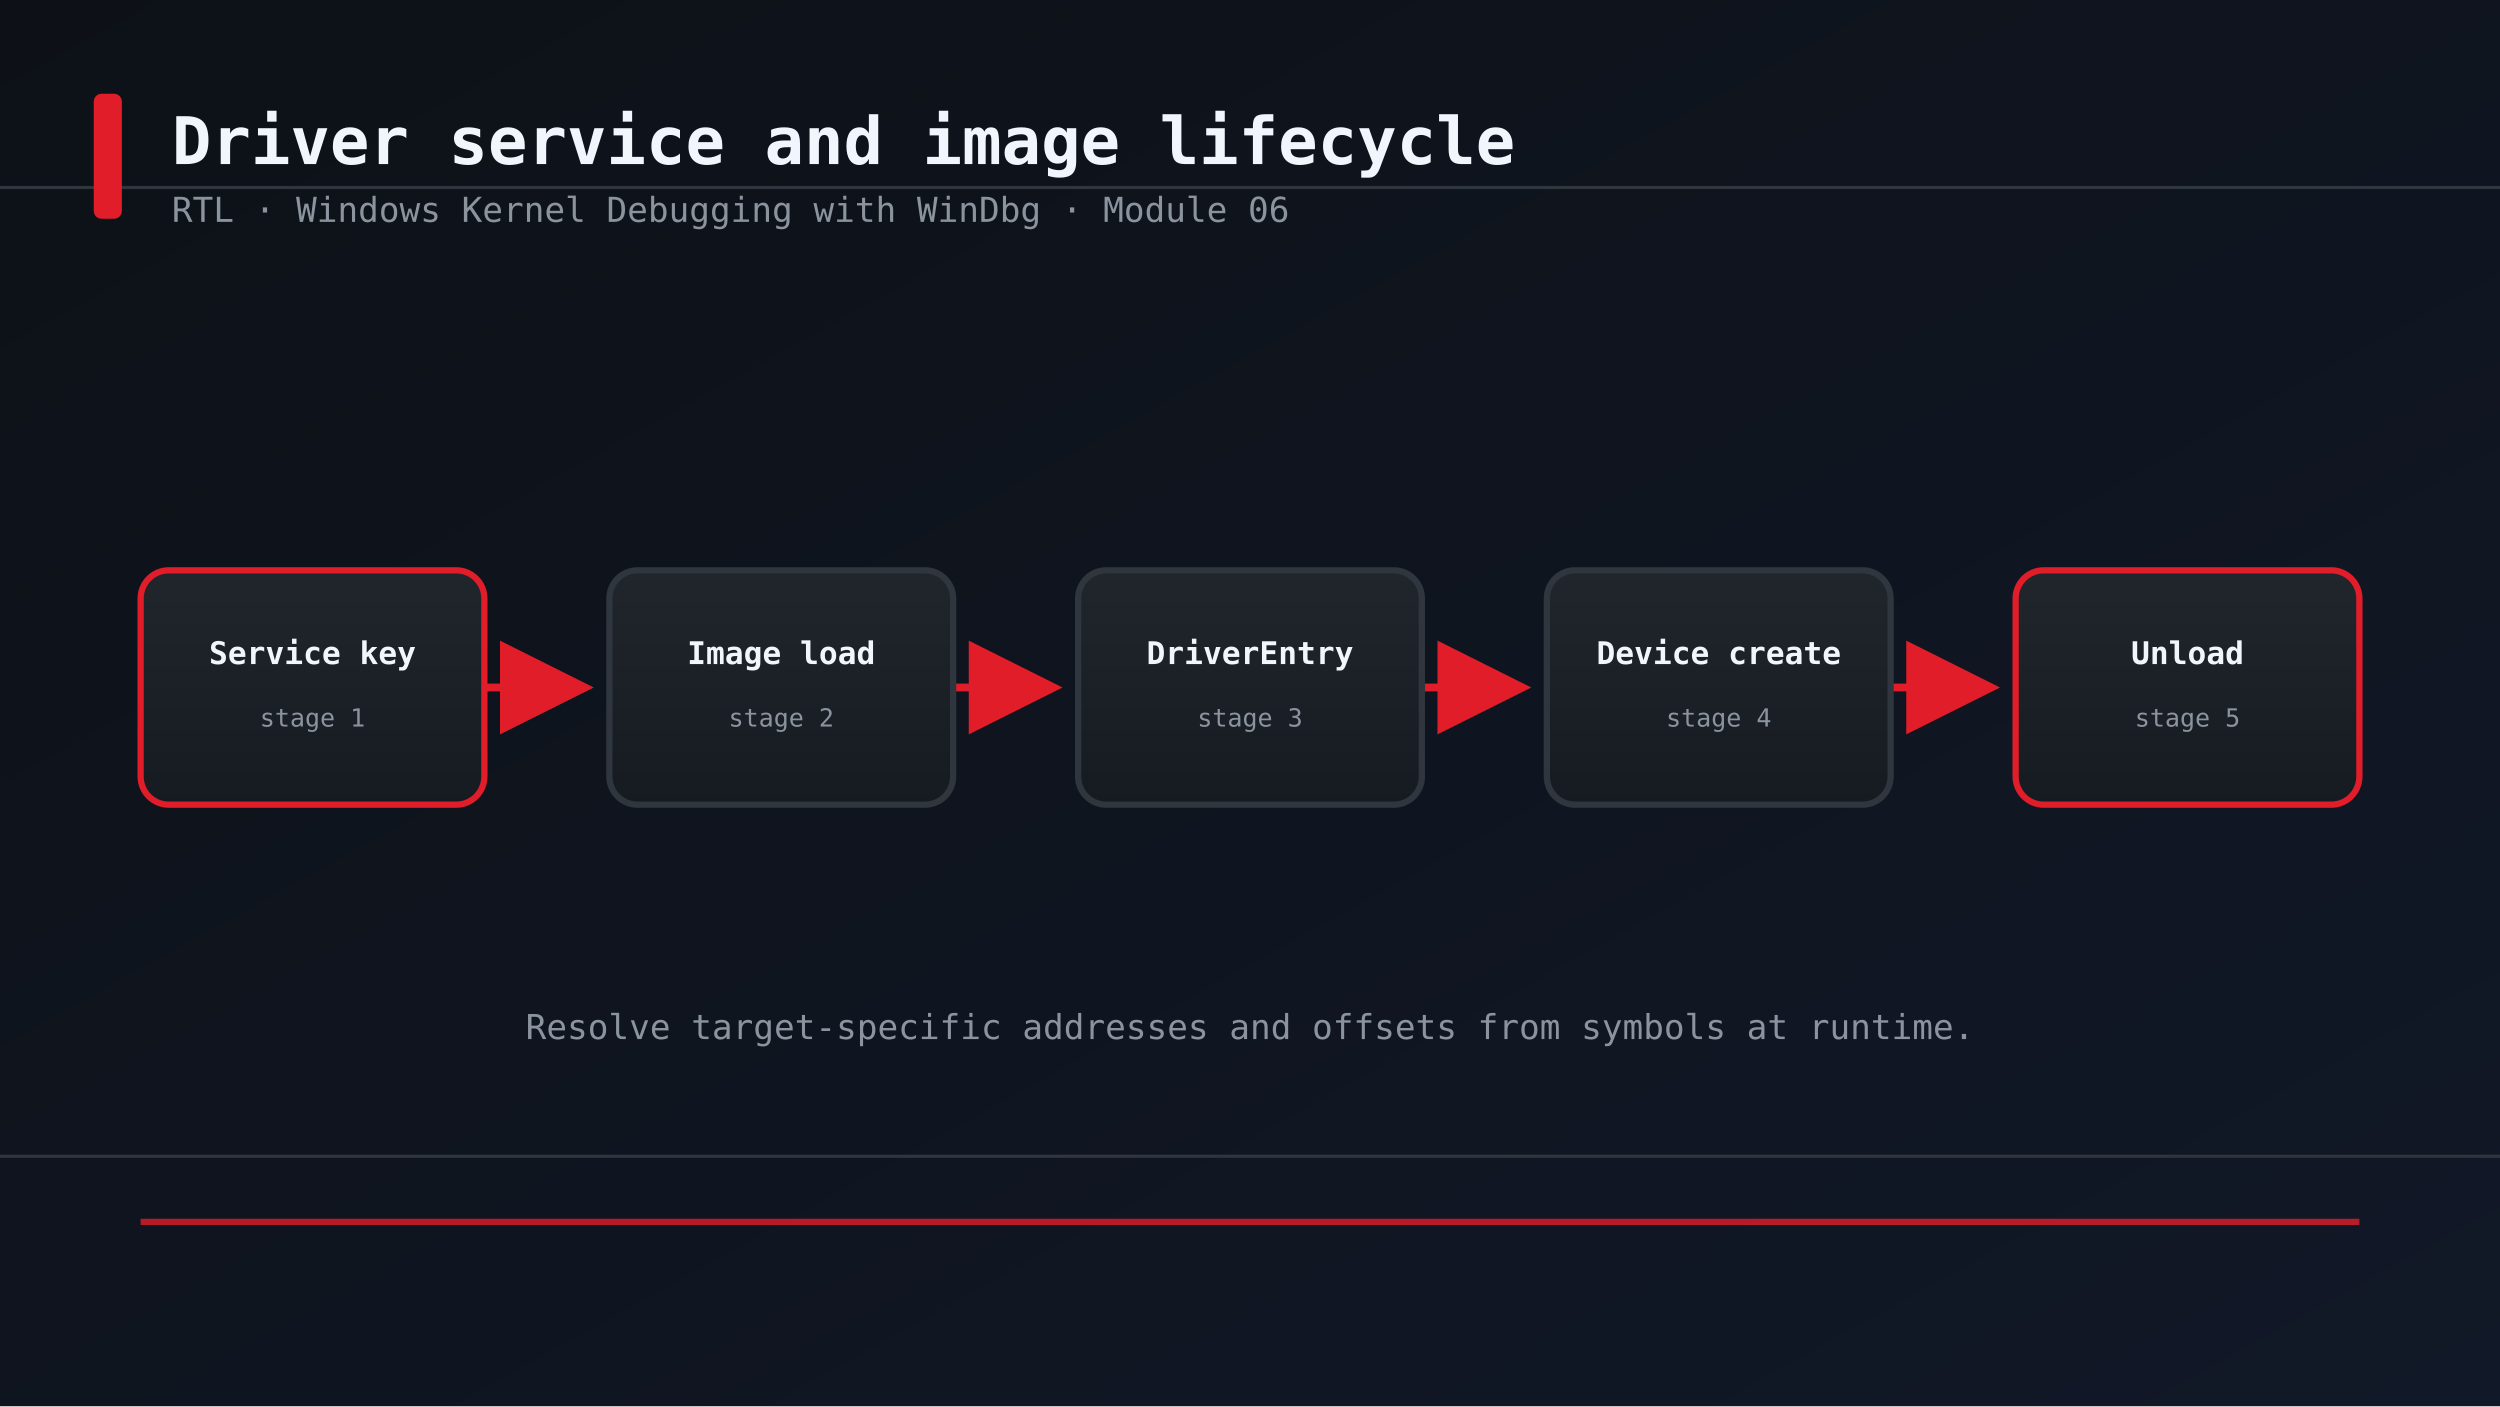
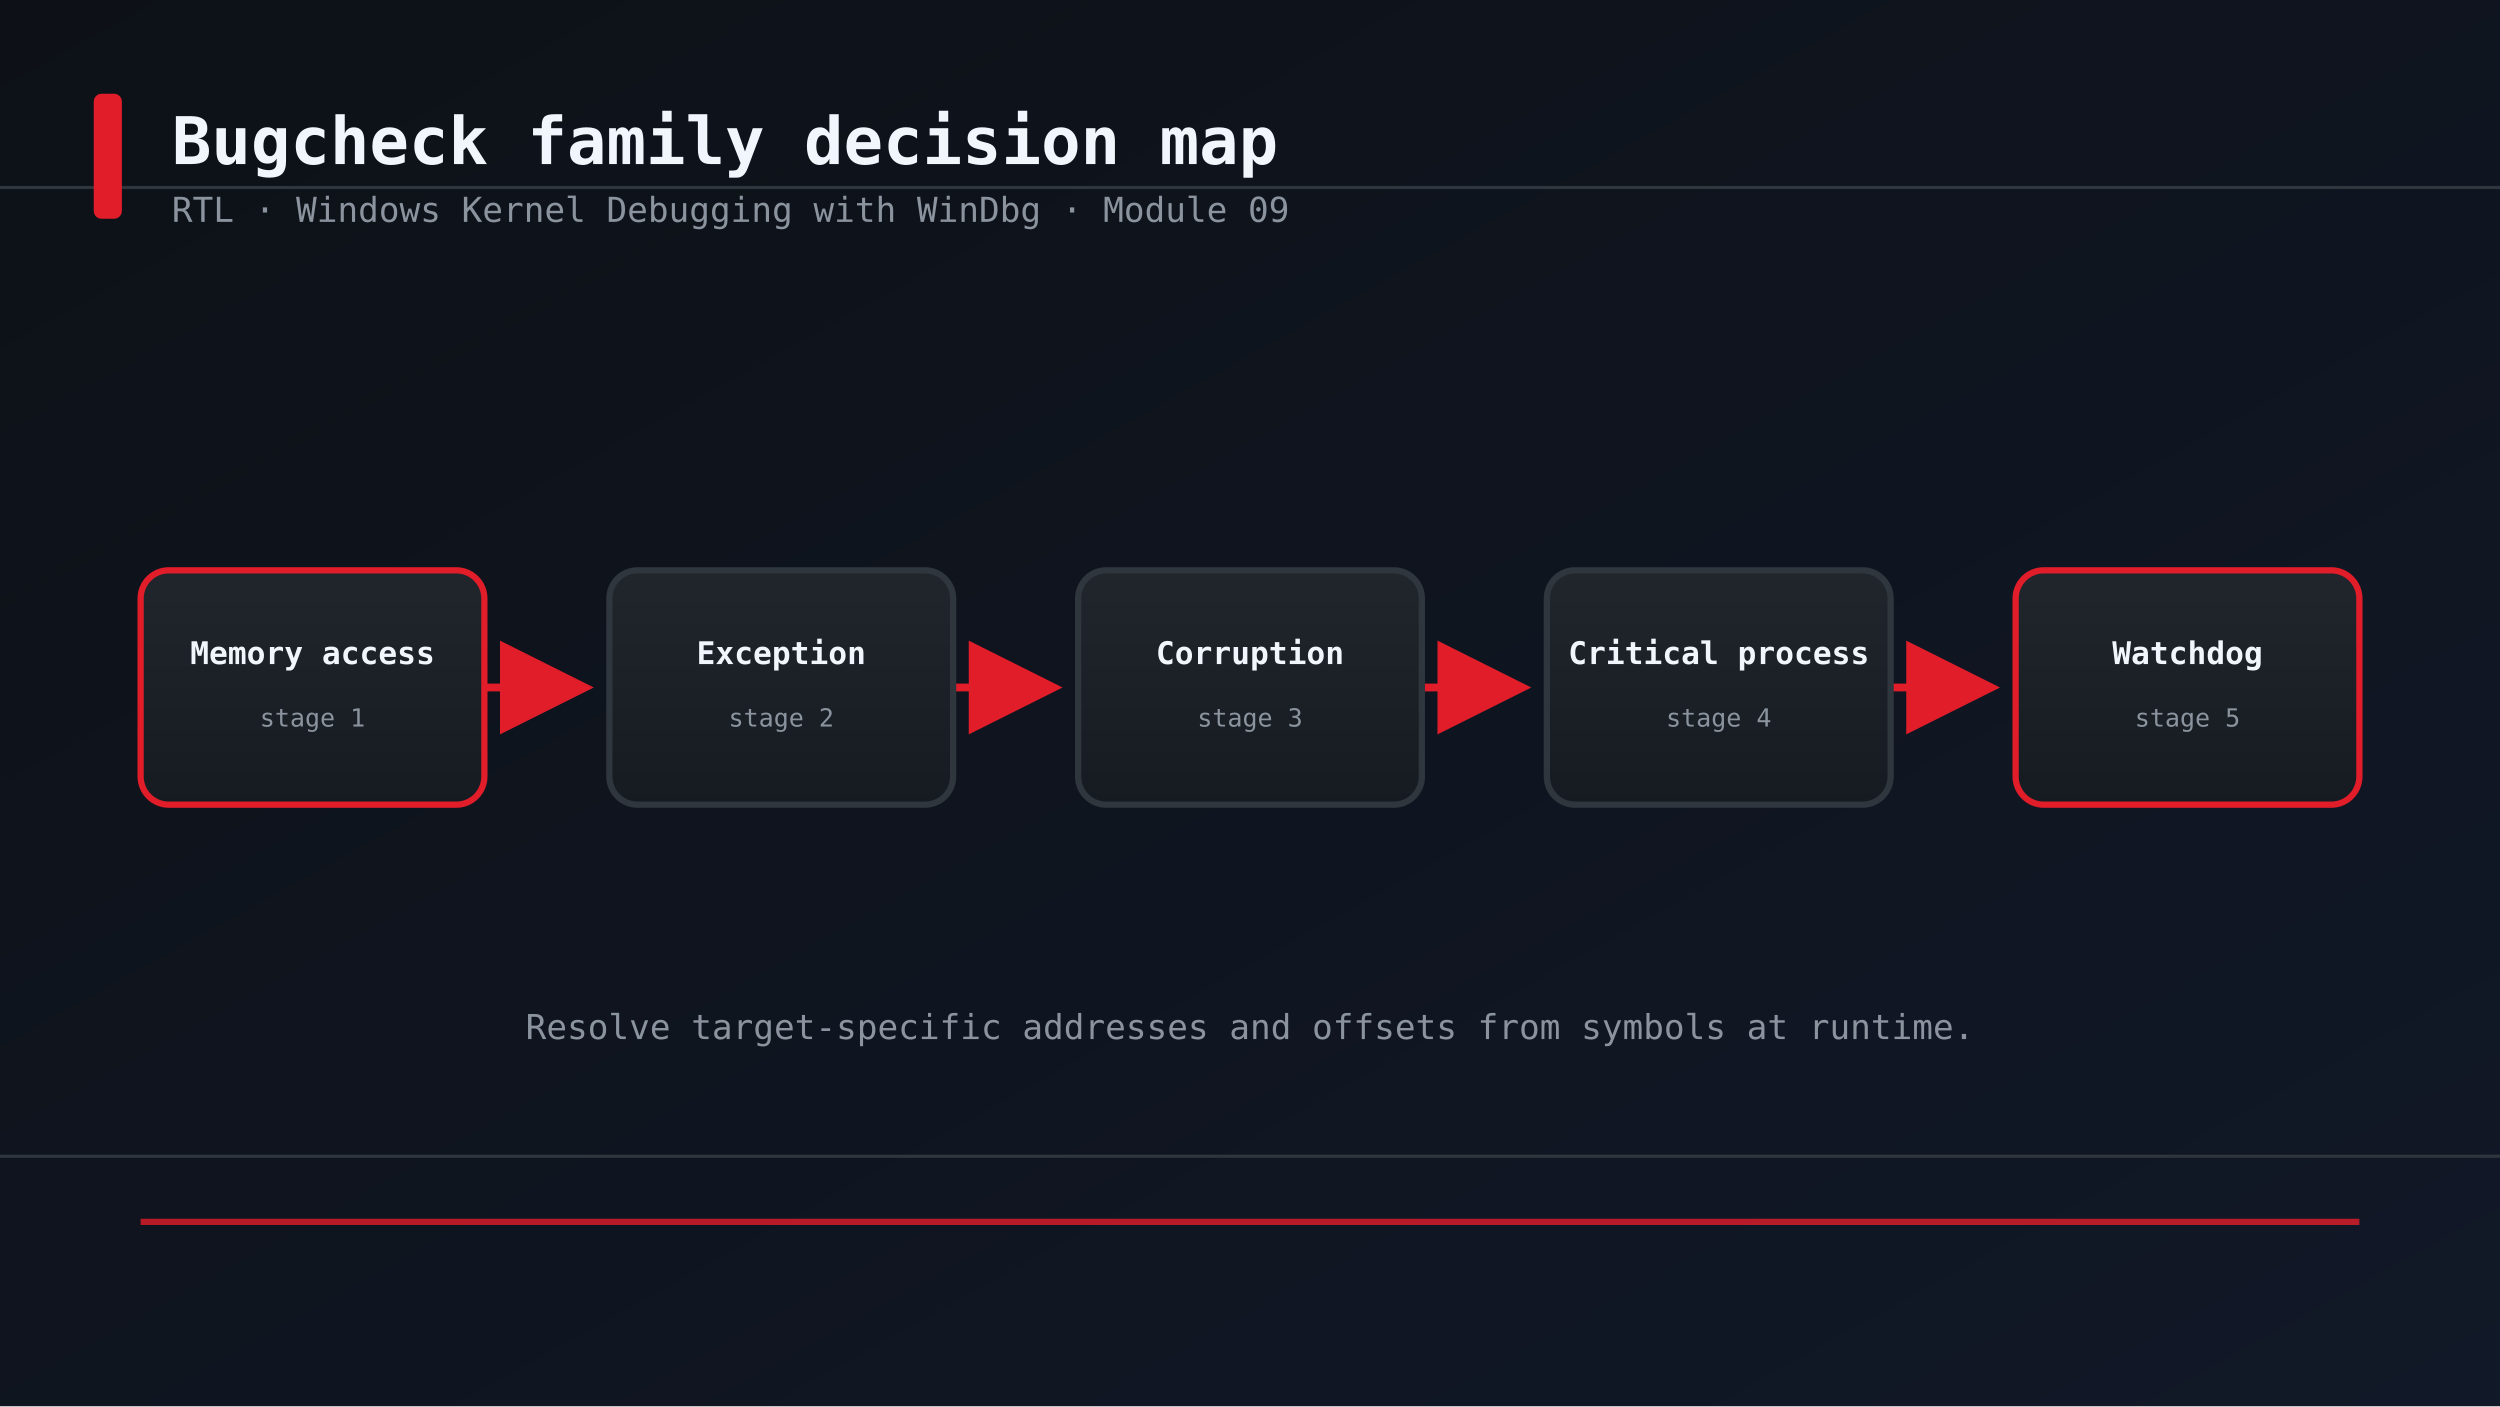
<svg xmlns="http://www.w3.org/2000/svg" viewBox="0 0 1600 900" width="100%" role="img" aria-labelledby="title desc">
  <defs>
    <linearGradient id="bg" x1="0" y1="0" x2="1" y2="1">
      <stop offset="0" stop-color="#0d1117" />
      <stop offset="1" stop-color="#111827" />
    </linearGradient>
    <linearGradient id="panel" x1="0" y1="0" x2="0" y2="1">
      <stop offset="0" stop-color="#21262d" />
      <stop offset="1" stop-color="#161b22" />
    </linearGradient>
    <marker id="arrow" markerWidth="12" markerHeight="12" refX="10" refY="6" orient="auto">
      <path d="M0,0 L12,6 L0,12 z" fill="#e11d2a" />
    </marker>
    <style>
      .title { fill:#f0f6fc; font:700 42px ui-monospace,SFMono-Regular,Consolas,monospace; }
      .subtitle { fill:#8b949e; font:22px ui-monospace,SFMono-Regular,Consolas,monospace; }
      .label { fill:#f0f6fc; font:700 20px ui-monospace,SFMono-Regular,Consolas,monospace; }
      .small { fill:#8b949e; font:16px ui-monospace,SFMono-Regular,Consolas,monospace; }
      .arrow { stroke:#e11d2a; stroke-width:5; marker-end:url(#arrow); }
    </style>
  </defs>
  <rect width="1600" height="900" fill="url(#bg)" />
  <path d="M0 120 H1600 M0 740 H1600" stroke="#30363d" stroke-width="2" />
  <rect x="60" y="60" width="18" height="80" rx="5" fill="#e11d2a" />
-   <text x="110" y="105" class="title">Driver service and image lifecycle</text>
-   <text x="110" y="142" class="subtitle">RTL · Windows Kernel Debugging with WinDbg · Module 06</text>
+   <text x="110" y="105" class="title">Bugcheck family decision map</text>
+   <text x="110" y="142" class="subtitle">RTL · Windows Kernel Debugging with WinDbg · Module 09</text>
  <line x1="310" y1="440" x2="370" y2="440" class="arrow" />
  <line x1="610" y1="440" x2="670" y2="440" class="arrow" />
  <line x1="910" y1="440" x2="970" y2="440" class="arrow" />
  <line x1="1210" y1="440" x2="1270" y2="440" class="arrow" />
  <g>
    <rect x="90" y="365" width="220" height="150" rx="18" fill="url(#panel)" stroke="#e11d2a" stroke-width="4" />
-     <text x="200" y="425" text-anchor="middle" class="label">Service key</text>
+     <text x="200" y="425" text-anchor="middle" class="label">Memory access</text>
    <text x="200" y="465" text-anchor="middle" class="small">stage 1</text>
  </g>
  <g>
    <rect x="390" y="365" width="220" height="150" rx="18" fill="url(#panel)" stroke="#30363d" stroke-width="4" />
-     <text x="500" y="425" text-anchor="middle" class="label">Image load</text>
+     <text x="500" y="425" text-anchor="middle" class="label">Exception</text>
    <text x="500" y="465" text-anchor="middle" class="small">stage 2</text>
  </g>
  <g>
    <rect x="690" y="365" width="220" height="150" rx="18" fill="url(#panel)" stroke="#30363d" stroke-width="4" />
-     <text x="800" y="425" text-anchor="middle" class="label">DriverEntry</text>
+     <text x="800" y="425" text-anchor="middle" class="label">Corruption</text>
    <text x="800" y="465" text-anchor="middle" class="small">stage 3</text>
  </g>
  <g>
    <rect x="990" y="365" width="220" height="150" rx="18" fill="url(#panel)" stroke="#30363d" stroke-width="4" />
-     <text x="1100" y="425" text-anchor="middle" class="label">Device create</text>
+     <text x="1100" y="425" text-anchor="middle" class="label">Critical process</text>
    <text x="1100" y="465" text-anchor="middle" class="small">stage 4</text>
  </g>
  <g>
    <rect x="1290" y="365" width="220" height="150" rx="18" fill="url(#panel)" stroke="#e11d2a" stroke-width="4" />
-     <text x="1400" y="425" text-anchor="middle" class="label">Unload</text>
+     <text x="1400" y="425" text-anchor="middle" class="label">Watchdog</text>
    <text x="1400" y="465" text-anchor="middle" class="small">stage 5</text>
  </g>
  <text x="800" y="665" text-anchor="middle" class="subtitle">Resolve target-specific addresses and offsets from symbols at runtime.</text>
  <rect x="90" y="780" width="1420" height="4" fill="#e11d2a" opacity=".8" />
</svg>
